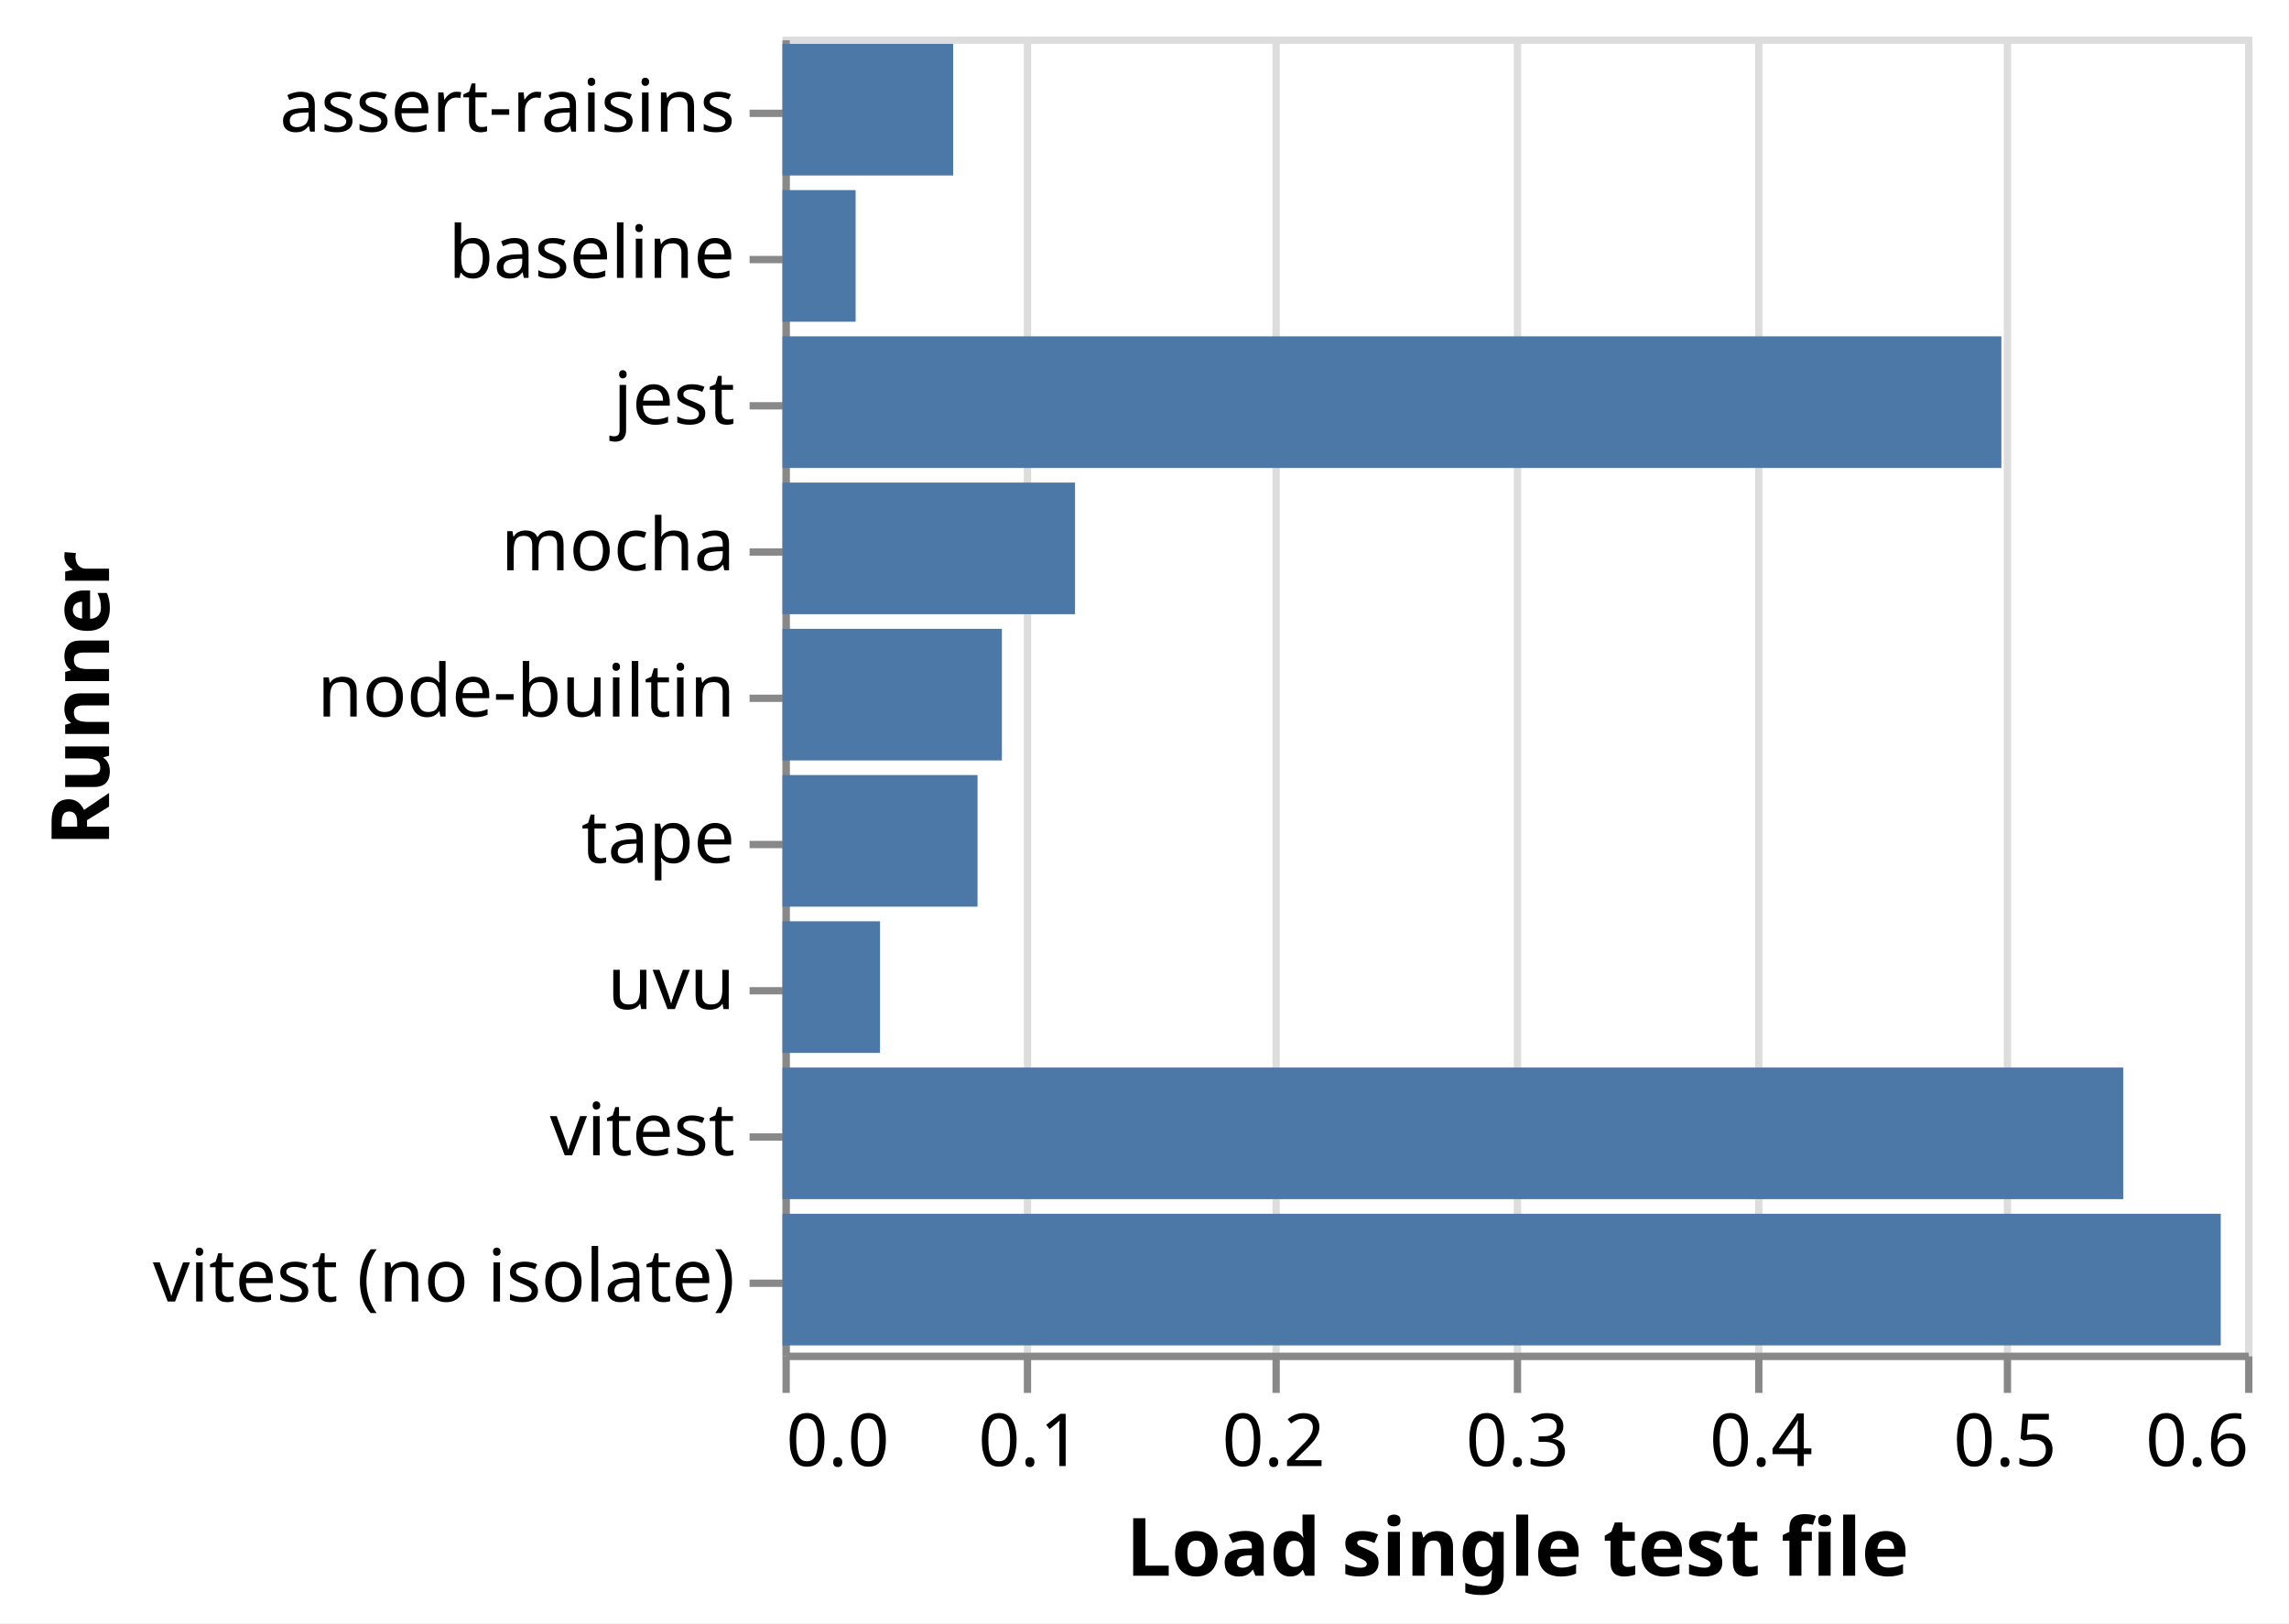
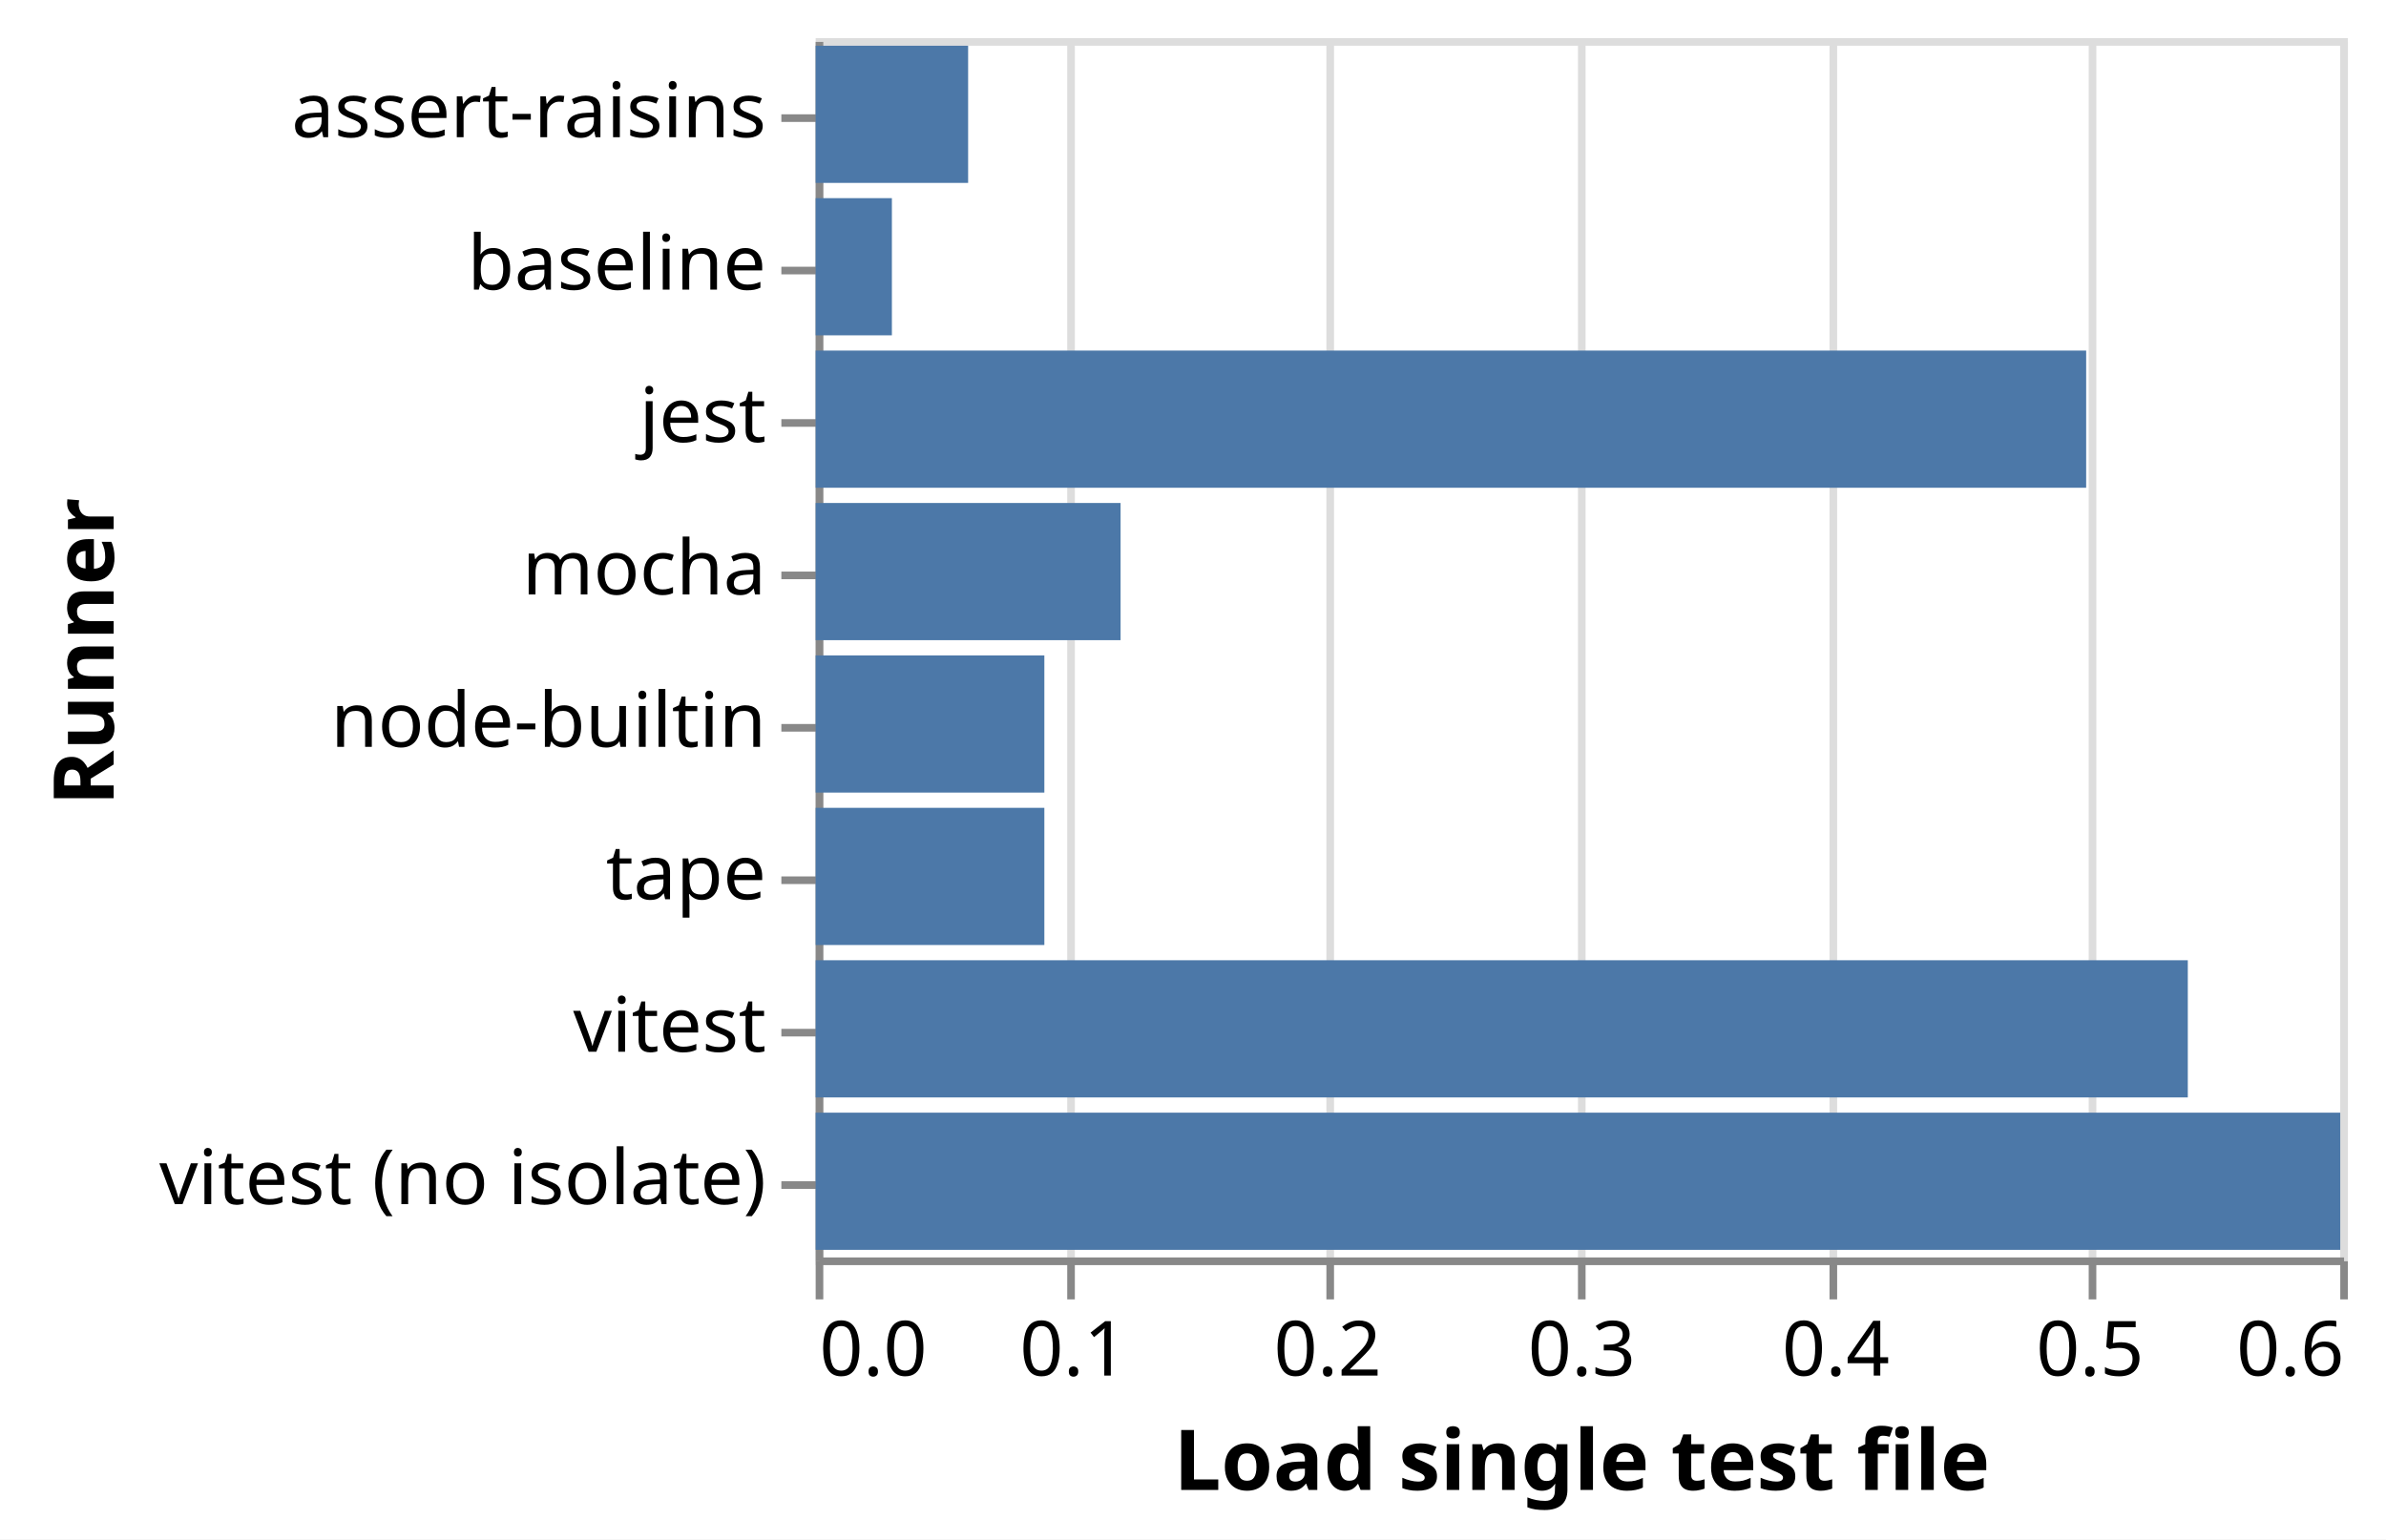
- <svg xmlns="http://www.w3.org/2000/svg" version="1.1" class="marks" width="313" height="222" viewBox="0 0 313 222">
-   <rect width="313" height="222" fill="white" />
+ <svg xmlns="http://www.w3.org/2000/svg" version="1.1" class="marks" width="313" height="202" viewBox="0 0 313 202">
+   <rect width="313" height="202" fill="white" />
  <g fill="none" stroke-miterlimit="10" transform="translate(107,5)">
    <g class="mark-group role-frame root" role="graphics-object" aria-roledescription="group mark container">
      <g transform="translate(0,0)">
-         <path class="background" aria-hidden="true" d="M0.5,0.5h200v180h-200Z" stroke="#ddd" />
+         <path class="background" aria-hidden="true" d="M0.5,0.5h200v160h-200Z" stroke="#ddd" />
        <g>
          <g class="mark-group role-axis" aria-hidden="true">
-             <g transform="translate(0.5,180.5)">
+             <g transform="translate(0.5,160.5)">
              <path class="background" aria-hidden="true" d="M0,0h0v0h0Z" pointer-events="none" />
              <g>
                <g class="mark-rule role-axis-grid" pointer-events="none">
-                   <line transform="translate(0,0)" x2="0" y2="-180" stroke="#ddd" stroke-width="1" opacity="1" />
-                   <line transform="translate(33,0)" x2="0" y2="-180" stroke="#ddd" stroke-width="1" opacity="1" />
-                   <line transform="translate(67,0)" x2="0" y2="-180" stroke="#ddd" stroke-width="1" opacity="1" />
-                   <line transform="translate(100,0)" x2="0" y2="-180" stroke="#ddd" stroke-width="1" opacity="1" />
-                   <line transform="translate(133,0)" x2="0" y2="-180" stroke="#ddd" stroke-width="1" opacity="1" />
-                   <line transform="translate(167,0)" x2="0" y2="-180" stroke="#ddd" stroke-width="1" opacity="1" />
-                   <line transform="translate(200,0)" x2="0" y2="-180" stroke="#ddd" stroke-width="1" opacity="1" />
+                   <line transform="translate(0,0)" x2="0" y2="-160" stroke="#ddd" stroke-width="1" opacity="1" />
+                   <line transform="translate(33,0)" x2="0" y2="-160" stroke="#ddd" stroke-width="1" opacity="1" />
+                   <line transform="translate(67,0)" x2="0" y2="-160" stroke="#ddd" stroke-width="1" opacity="1" />
+                   <line transform="translate(100,0)" x2="0" y2="-160" stroke="#ddd" stroke-width="1" opacity="1" />
+                   <line transform="translate(133,0)" x2="0" y2="-160" stroke="#ddd" stroke-width="1" opacity="1" />
+                   <line transform="translate(167,0)" x2="0" y2="-160" stroke="#ddd" stroke-width="1" opacity="1" />
+                   <line transform="translate(200,0)" x2="0" y2="-160" stroke="#ddd" stroke-width="1" opacity="1" />
                </g>
              </g>
              <path class="foreground" aria-hidden="true" d="" pointer-events="none" display="none" />
            </g>
          </g>
          <g class="mark-group role-axis" role="graphics-symbol" aria-roledescription="axis" aria-label="X-axis titled 'Load single test file' for a linear scale with values from 0.0 to 0.6">
-             <g transform="translate(0.5,180.5)">
+             <g transform="translate(0.5,160.5)">
              <path class="background" aria-hidden="true" d="M0,0h0v0h0Z" pointer-events="none" />
              <g>
                <g class="mark-rule role-axis-tick" pointer-events="none">
                  <line transform="translate(0,0)" x2="0" y2="5" stroke="#888" stroke-width="1" opacity="1" />
                  <line transform="translate(33,0)" x2="0" y2="5" stroke="#888" stroke-width="1" opacity="1" />
                  <line transform="translate(67,0)" x2="0" y2="5" stroke="#888" stroke-width="1" opacity="1" />
                  <line transform="translate(100,0)" x2="0" y2="5" stroke="#888" stroke-width="1" opacity="1" />
                  <line transform="translate(133,0)" x2="0" y2="5" stroke="#888" stroke-width="1" opacity="1" />
                  <line transform="translate(167,0)" x2="0" y2="5" stroke="#888" stroke-width="1" opacity="1" />
                  <line transform="translate(200,0)" x2="0" y2="5" stroke="#888" stroke-width="1" opacity="1" />
                </g>
                <g class="mark-text role-axis-label" pointer-events="none">
                  <text text-anchor="start" transform="translate(0,15)" font-family="sans-serif" font-size="10px" fill="#000" opacity="1">0.0</text>
                  <text text-anchor="middle" transform="translate(33.33333,15)" font-family="sans-serif" font-size="10px" fill="#000" opacity="1">0.1</text>
                  <text text-anchor="middle" transform="translate(66.66667,15)" font-family="sans-serif" font-size="10px" fill="#000" opacity="1">0.2</text>
                  <text text-anchor="middle" transform="translate(100,15)" font-family="sans-serif" font-size="10px" fill="#000" opacity="1">0.3</text>
                  <text text-anchor="middle" transform="translate(133.3333,15)" font-family="sans-serif" font-size="10px" fill="#000" opacity="1">0.4</text>
                  <text text-anchor="middle" transform="translate(166.6667,15)" font-family="sans-serif" font-size="10px" fill="#000" opacity="1">0.5</text>
                  <text text-anchor="end" transform="translate(200,15)" font-family="sans-serif" font-size="10px" fill="#000" opacity="1">0.6</text>
                </g>
                <g class="mark-rule role-axis-domain" pointer-events="none">
                  <line transform="translate(0,0)" x2="200" y2="0" stroke="#888" stroke-width="1" opacity="1" />
                </g>
                <g class="mark-text role-axis-title" pointer-events="none">
                  <text text-anchor="middle" transform="translate(100,30)" font-family="sans-serif" font-size="11px" font-weight="bold" fill="#000" opacity="1">Load single test file</text>
                </g>
              </g>
              <path class="foreground" aria-hidden="true" d="" pointer-events="none" display="none" />
            </g>
          </g>
-           <g class="mark-group role-axis" role="graphics-symbol" aria-roledescription="axis" aria-label="Y-axis titled 'Runner' for a discrete scale with 9 values: assert-raisins, baseline, jest, mocha, node-builtin, ending with vitest (no isolate)">
+           <g class="mark-group role-axis" role="graphics-symbol" aria-roledescription="axis" aria-label="Y-axis titled 'Runner' for a discrete scale with 8 values: assert-raisins, baseline, jest, mocha, node-builtin, ending with vitest (no isolate)">
            <g transform="translate(0.5,0.5)">
              <path class="background" aria-hidden="true" d="M0,0h0v0h0Z" pointer-events="none" />
              <g>
                <g class="mark-rule role-axis-tick" pointer-events="none">
                  <line transform="translate(0,10)" x2="-5" y2="0" stroke="#888" stroke-width="1" opacity="1" />
                  <line transform="translate(0,30)" x2="-5" y2="0" stroke="#888" stroke-width="1" opacity="1" />
                  <line transform="translate(0,50)" x2="-5" y2="0" stroke="#888" stroke-width="1" opacity="1" />
                  <line transform="translate(0,70)" x2="-5" y2="0" stroke="#888" stroke-width="1" opacity="1" />
                  <line transform="translate(0,90)" x2="-5" y2="0" stroke="#888" stroke-width="1" opacity="1" />
                  <line transform="translate(0,110)" x2="-5" y2="0" stroke="#888" stroke-width="1" opacity="1" />
                  <line transform="translate(0,130)" x2="-5" y2="0" stroke="#888" stroke-width="1" opacity="1" />
                  <line transform="translate(0,150)" x2="-5" y2="0" stroke="#888" stroke-width="1" opacity="1" />
-                   <line transform="translate(0,170)" x2="-5" y2="0" stroke="#888" stroke-width="1" opacity="1" />
                </g>
                <g class="mark-text role-axis-label" pointer-events="none">
                  <text text-anchor="end" transform="translate(-7,12.5)" font-family="sans-serif" font-size="10px" fill="#000" opacity="1">assert-raisins</text>
                  <text text-anchor="end" transform="translate(-7,32.5)" font-family="sans-serif" font-size="10px" fill="#000" opacity="1">baseline</text>
                  <text text-anchor="end" transform="translate(-7,52.5)" font-family="sans-serif" font-size="10px" fill="#000" opacity="1">jest</text>
                  <text text-anchor="end" transform="translate(-7,72.5)" font-family="sans-serif" font-size="10px" fill="#000" opacity="1">mocha</text>
                  <text text-anchor="end" transform="translate(-7,92.5)" font-family="sans-serif" font-size="10px" fill="#000" opacity="1">node-builtin</text>
                  <text text-anchor="end" transform="translate(-7,112.5)" font-family="sans-serif" font-size="10px" fill="#000" opacity="1">tape</text>
-                   <text text-anchor="end" transform="translate(-7,132.5)" font-family="sans-serif" font-size="10px" fill="#000" opacity="1">uvu</text>
-                   <text text-anchor="end" transform="translate(-7,152.5)" font-family="sans-serif" font-size="10px" fill="#000" opacity="1">vitest</text>
-                   <text text-anchor="end" transform="translate(-7,172.5)" font-family="sans-serif" font-size="10px" fill="#000" opacity="1">vitest (no isolate)</text>
+                   <text text-anchor="end" transform="translate(-7,132.5)" font-family="sans-serif" font-size="10px" fill="#000" opacity="1">vitest</text>
+                   <text text-anchor="end" transform="translate(-7,152.5)" font-family="sans-serif" font-size="10px" fill="#000" opacity="1">vitest (no isolate)</text>
                </g>
                <g class="mark-rule role-axis-domain" pointer-events="none">
-                   <line transform="translate(0,0)" x2="0" y2="180" stroke="#888" stroke-width="1" opacity="1" />
+                   <line transform="translate(0,0)" x2="0" y2="160" stroke="#888" stroke-width="1" opacity="1" />
                </g>
                <g class="mark-text role-axis-title" pointer-events="none">
-                   <text text-anchor="middle" transform="translate(-90.58789,90) rotate(-90) translate(0,-2)" font-family="sans-serif" font-size="11px" font-weight="bold" fill="#000" opacity="1">Runner</text>
+                   <text text-anchor="middle" transform="translate(-90.58789,80) rotate(-90) translate(0,-2)" font-family="sans-serif" font-size="11px" font-weight="bold" fill="#000" opacity="1">Runner</text>
                </g>
              </g>
              <path class="foreground" aria-hidden="true" d="" pointer-events="none" display="none" />
            </g>
          </g>
          <g class="mark-rect role-mark marks" role="graphics-object" aria-roledescription="rect mark container">
-             <path aria-label="time: 0.07; name: assert-raisins" role="graphics-symbol" aria-roledescription="bar" d="M0,1h23.333v18h-23.333Z" fill="#4c78a8" />
+             <path aria-label="time: 0.06; name: assert-raisins" role="graphics-symbol" aria-roledescription="bar" d="M0,1h20v18h-20Z" fill="#4c78a8" />
            <path aria-label="time: 0.03; name: baseline" role="graphics-symbol" aria-roledescription="bar" d="M0,21h10v18h-10Z" fill="#4c78a8" />
            <path aria-label="time: 0.5; name: jest" role="graphics-symbol" aria-roledescription="bar" d="M0,41h166.667v18h-166.667Z" fill="#4c78a8" />
            <path aria-label="time: 0.12; name: mocha" role="graphics-symbol" aria-roledescription="bar" d="M0,61h40v18h-40Z" fill="#4c78a8" />
            <path aria-label="time: 0.09; name: node-builtin" role="graphics-symbol" aria-roledescription="bar" d="M0,81h30v18h-30Z" fill="#4c78a8" />
-             <path aria-label="time: 0.08; name: tape" role="graphics-symbol" aria-roledescription="bar" d="M0,101h26.667v18h-26.667Z" fill="#4c78a8" />
-             <path aria-label="time: 0.04; name: uvu" role="graphics-symbol" aria-roledescription="bar" d="M0,121h13.333v18h-13.333Z" fill="#4c78a8" />
-             <path aria-label="time: 0.55; name: vitest" role="graphics-symbol" aria-roledescription="bar" d="M0,141h183.333v18h-183.333Z" fill="#4c78a8" />
-             <path aria-label="time: 0.59; name: vitest (no isolate)" role="graphics-symbol" aria-roledescription="bar" d="M0,161h196.667v18h-196.667Z" fill="#4c78a8" />
+             <path aria-label="time: 0.09; name: tape" role="graphics-symbol" aria-roledescription="bar" d="M0,101h30v18h-30Z" fill="#4c78a8" />
+             <path aria-label="time: 0.54; name: vitest" role="graphics-symbol" aria-roledescription="bar" d="M0,121h180v18h-180Z" fill="#4c78a8" />
+             <path aria-label="time: 0.6; name: vitest (no isolate)" role="graphics-symbol" aria-roledescription="bar" d="M0,141h200v18h-200Z" fill="#4c78a8" />
          </g>
        </g>
        <path class="foreground" aria-hidden="true" d="" display="none" />
      </g>
    </g>
  </g>
</svg>
